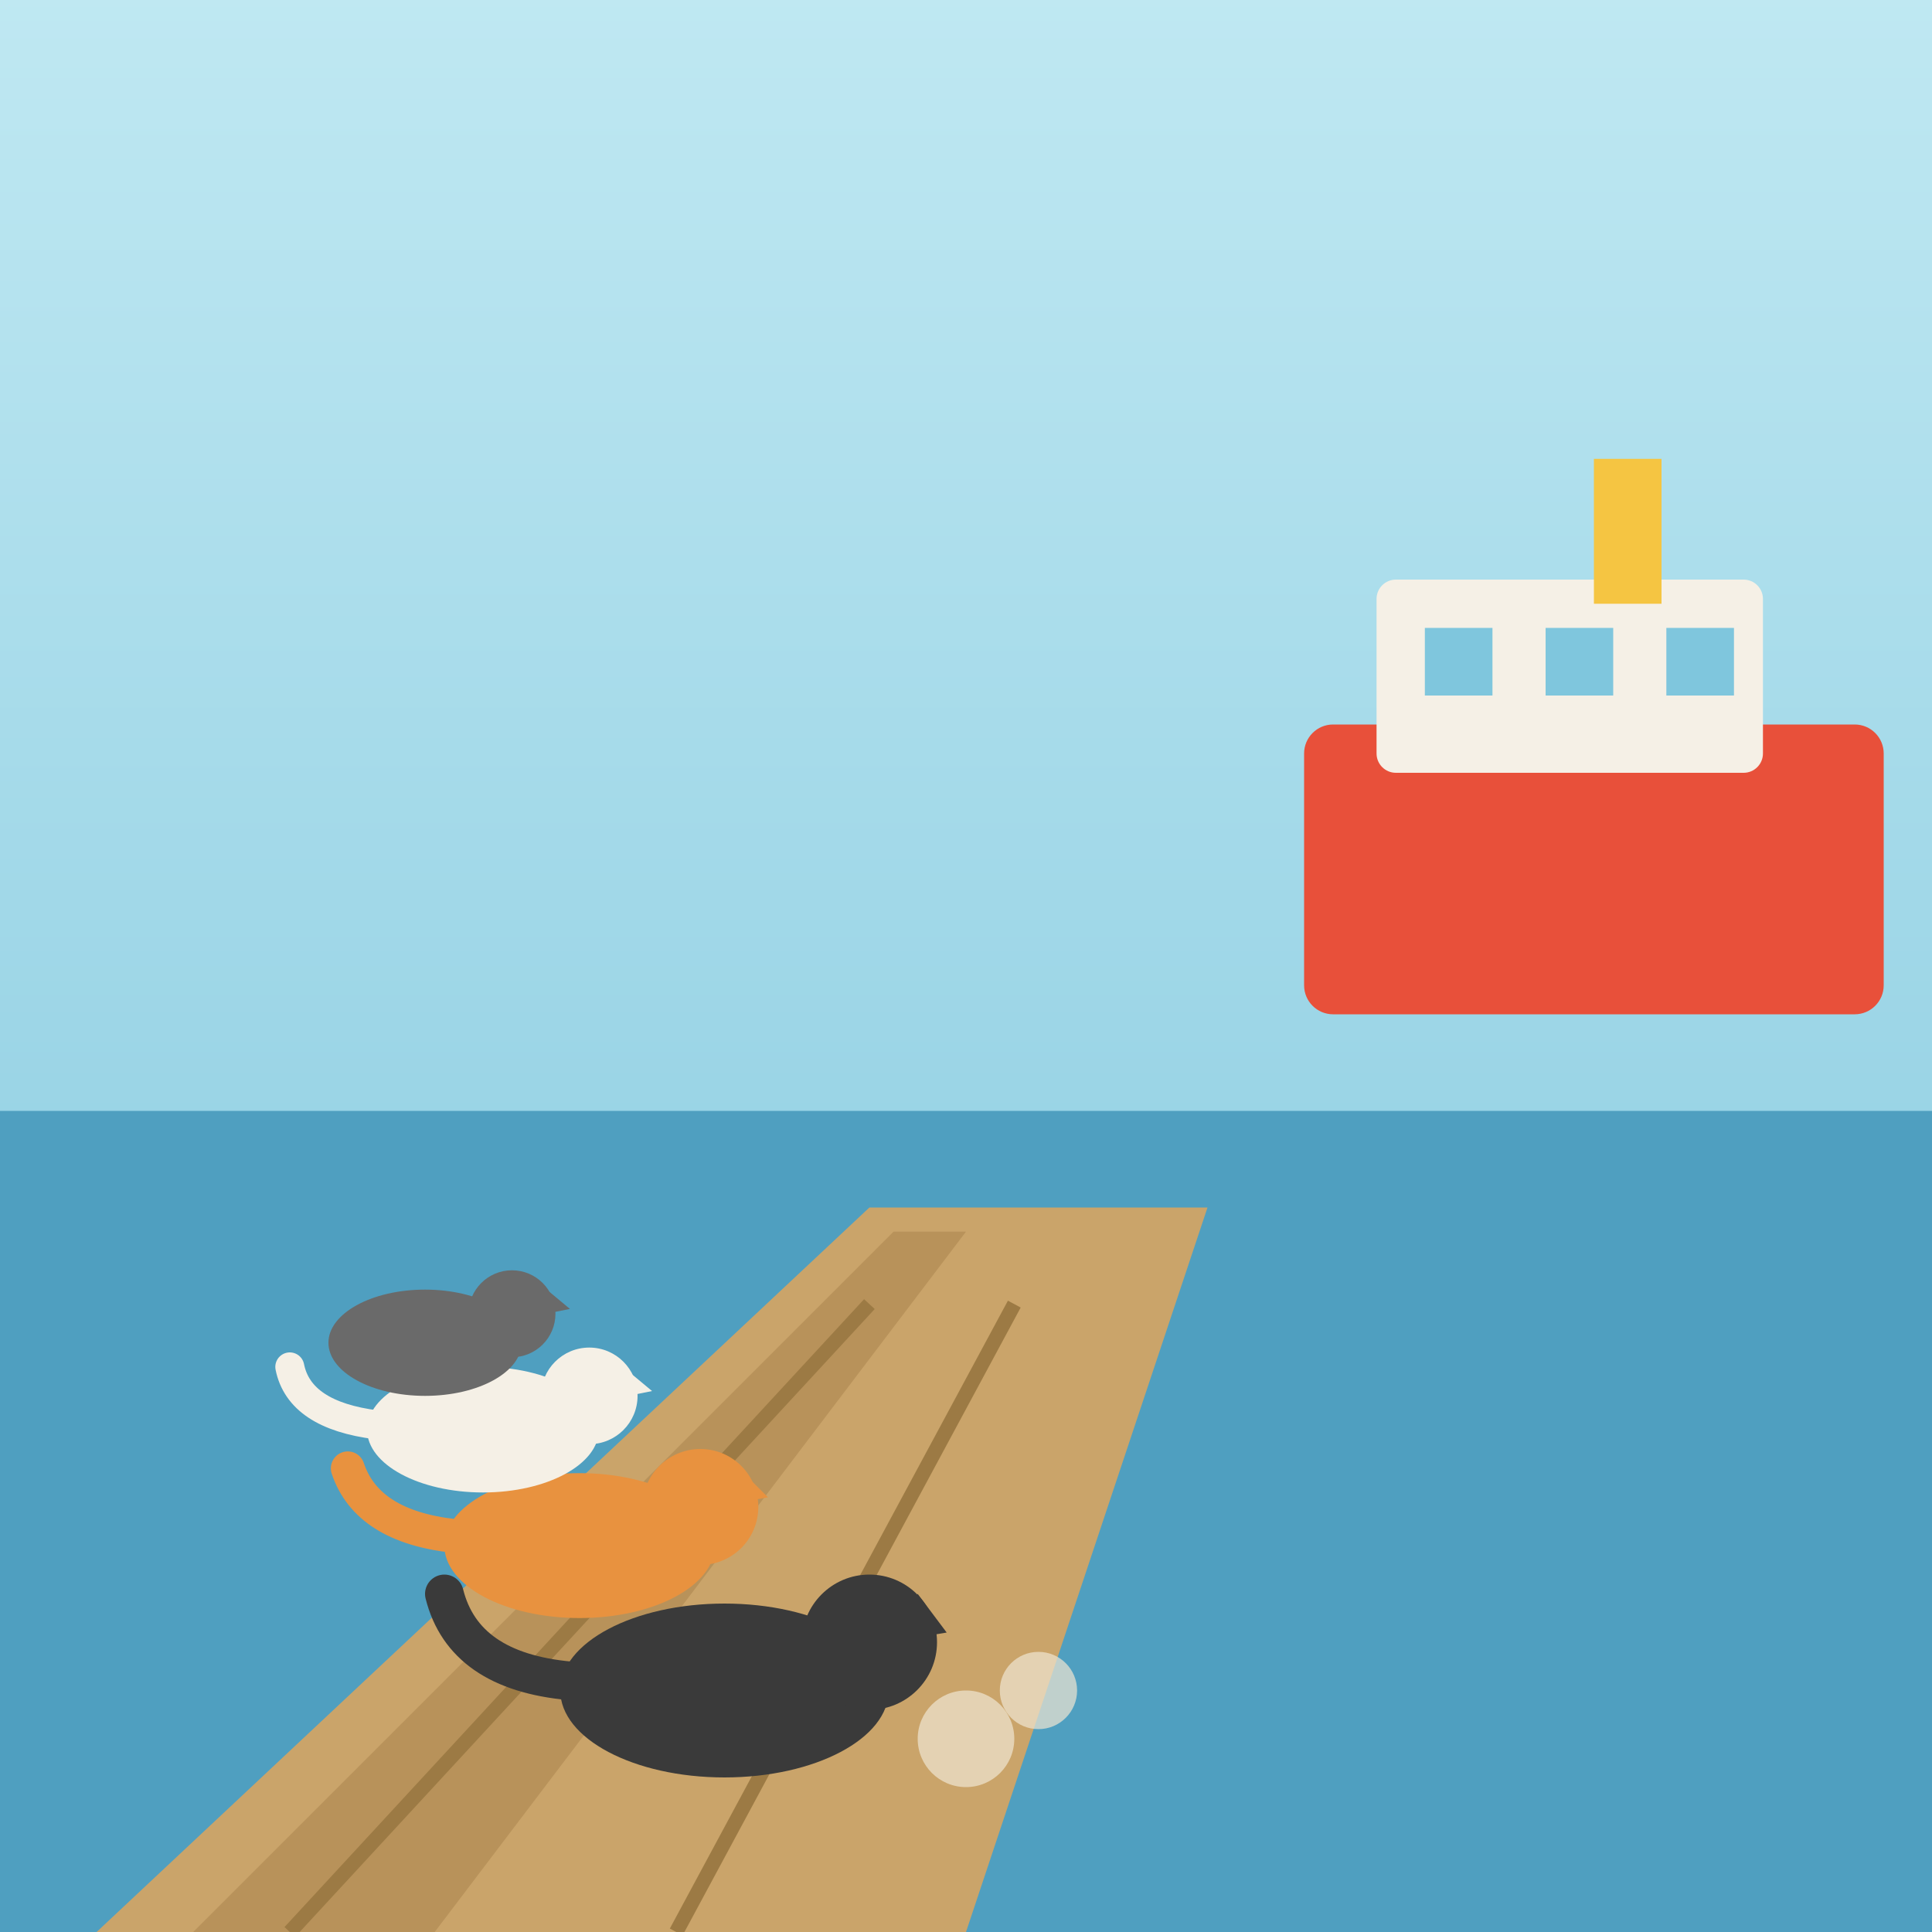
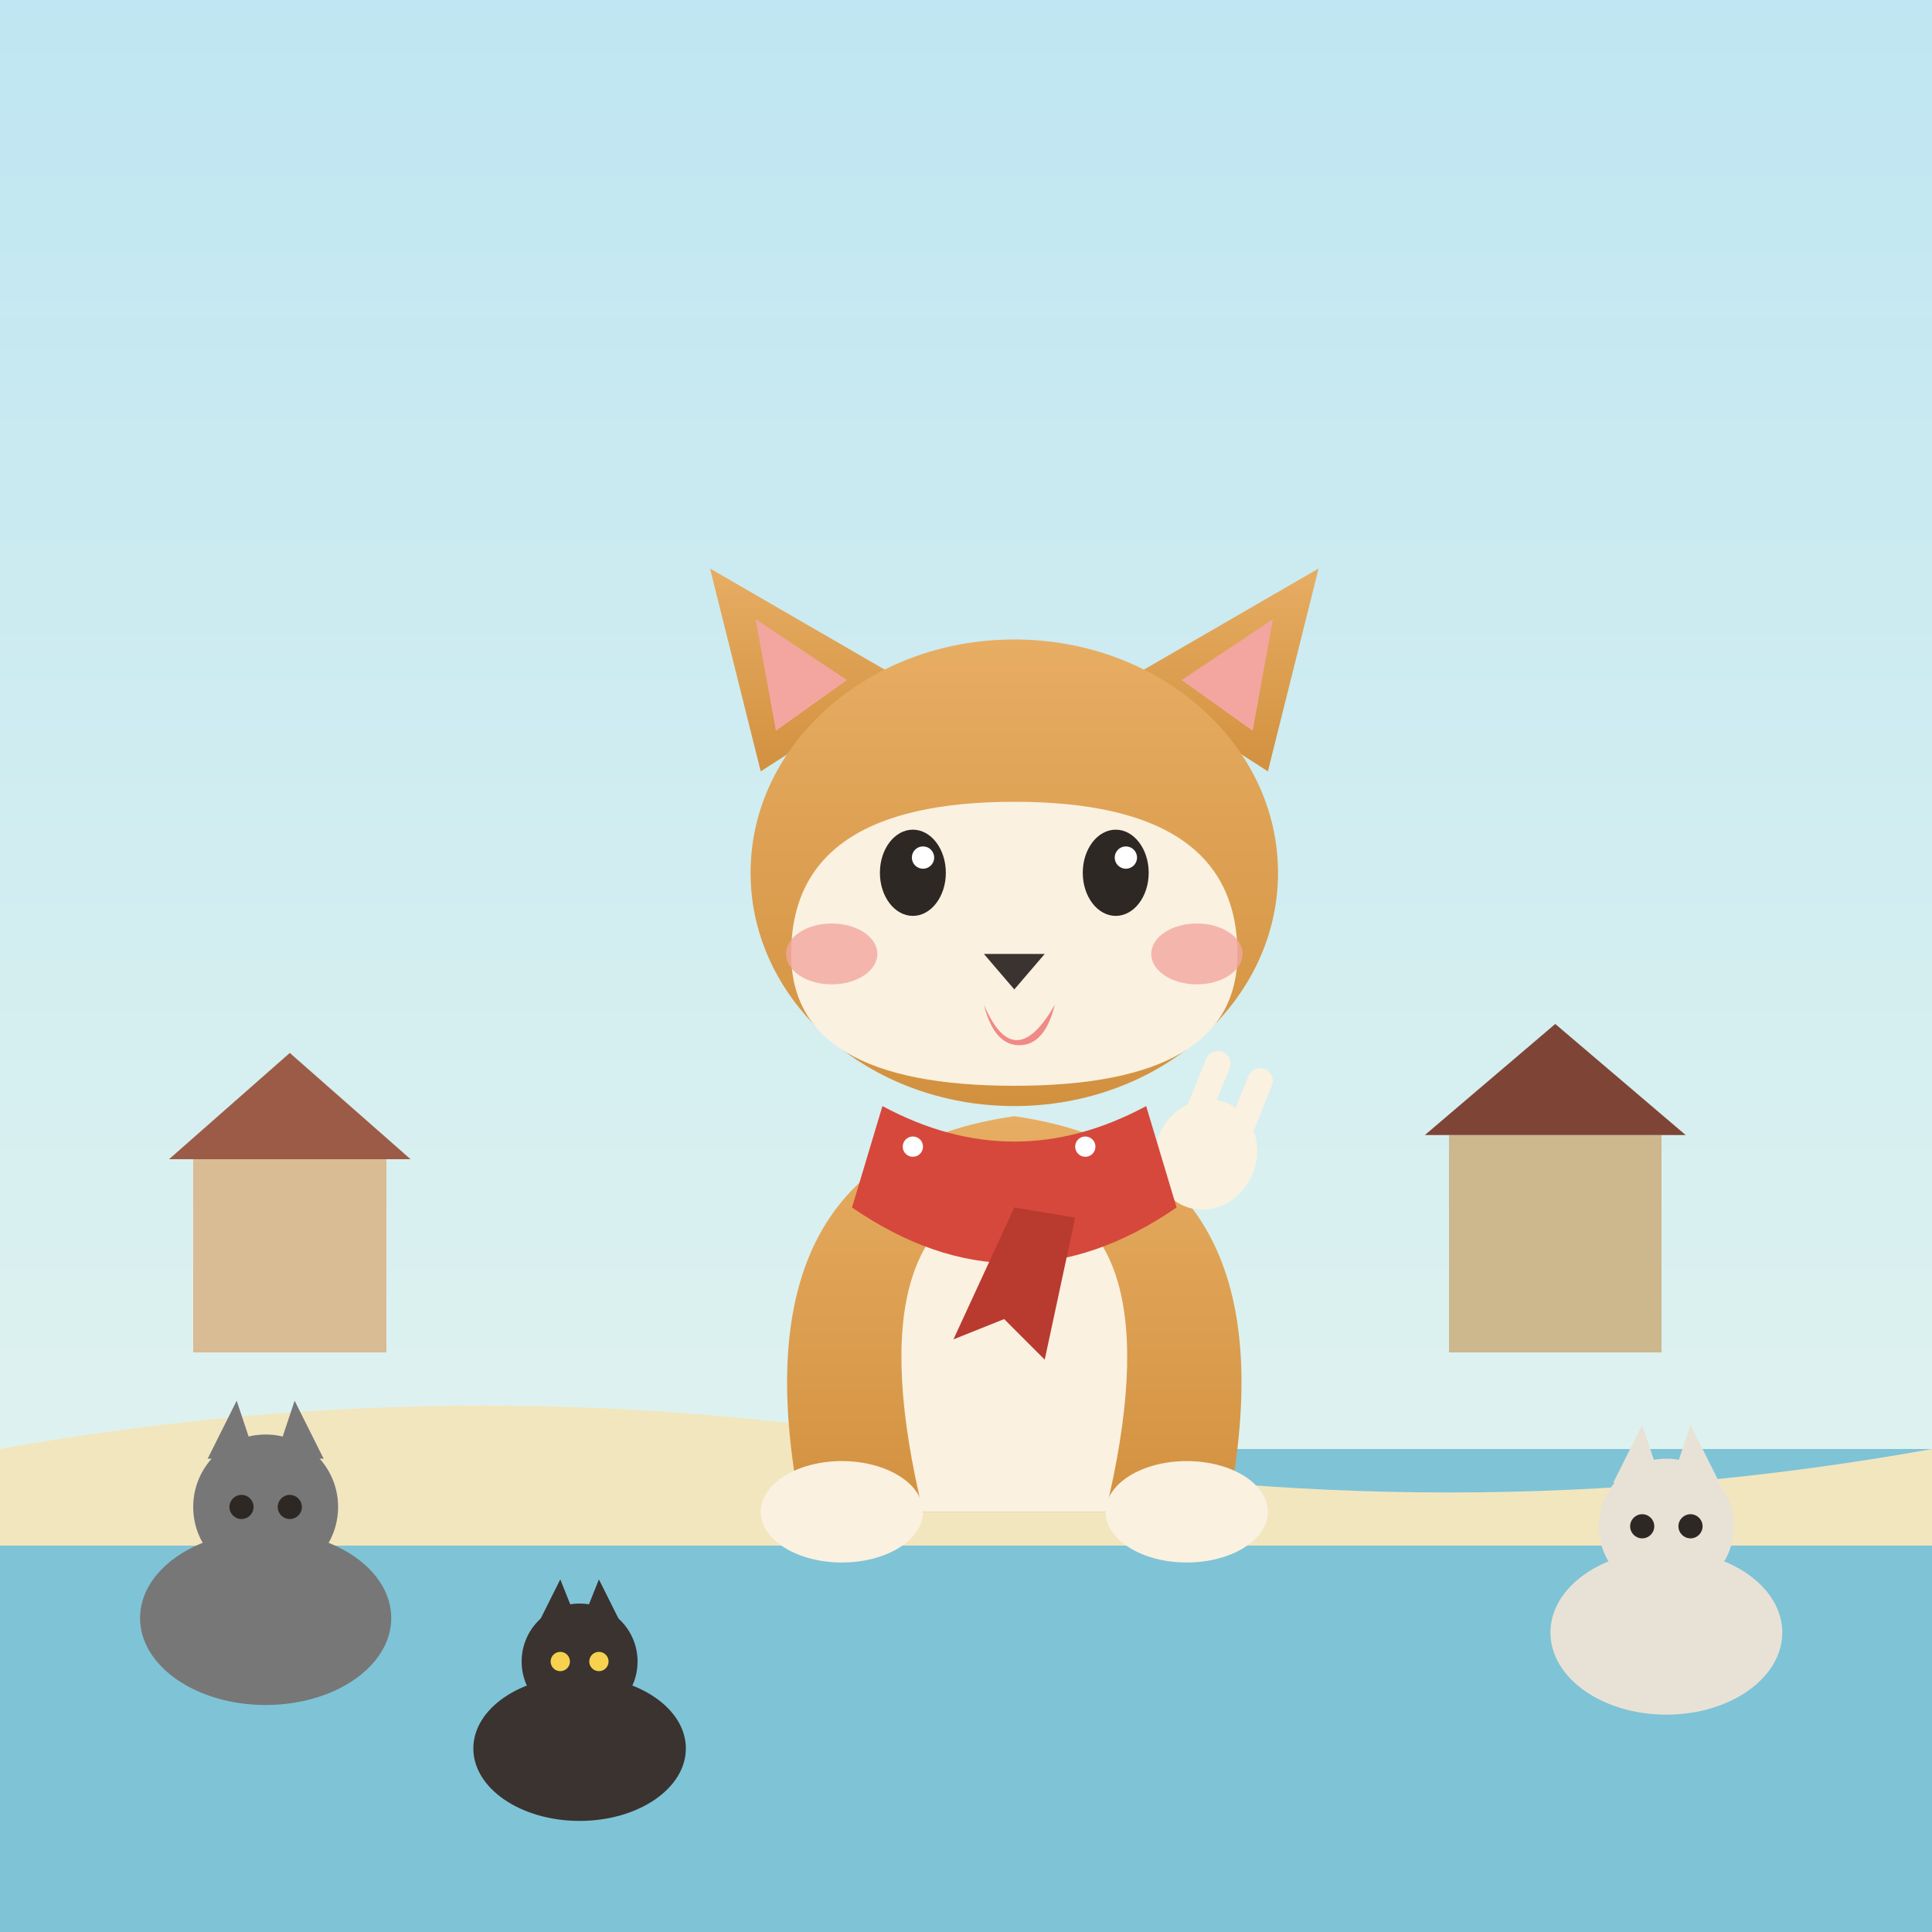
- <svg xmlns="http://www.w3.org/2000/svg" viewBox="0 0 400 400" role="img" aria-label="A funny stampede of cats running down a pier toward an arriving ferry">
+ <svg xmlns="http://www.w3.org/2000/svg" viewBox="0 0 400 400" role="img" aria-label="Mon-chan posing for a selfie surrounded by curious island cats">
  <defs>
-     <linearGradient id="sky2" x1="0" y1="0" x2="0" y2="1">
-       <stop offset="0" stop-color="#bfe8f2" />
-       <stop offset="1" stop-color="#7fc6dd" />
+     <linearGradient id="fur" x1="0" y1="0" x2="0" y2="1">
+       <stop offset="0" stop-color="#e7ad63" />
+       <stop offset="1" stop-color="#d2913f" />
+     </linearGradient>
+     <linearGradient id="sky" x1="0" y1="0" x2="0" y2="1">
+       <stop offset="0" stop-color="#bfe6f2" />
+       <stop offset="1" stop-color="#e8f6ef" />
    </linearGradient>
  </defs>
-   <rect width="400" height="400" fill="url(#sky2)" />
-   <rect y="230" width="400" height="170" fill="#4f9fc0" />
+   <rect width="400" height="400" fill="url(#sky)" />
+   <rect y="300" width="400" height="100" fill="#7fc3d6" />
+   <path d="M0 300 q100 -18 200 0 q100 18 200 0 v20 H0z" fill="#f2e6bf" />
+   <rect x="40" y="240" width="40" height="40" fill="#d9bb94" />
+   <polygon points="35,240 85,240 60,218" fill="#9c5b46" />
+   <rect x="300" y="235" width="44" height="45" fill="#cdb78d" />
+   <polygon points="295,235 349,235 322,212" fill="#7e4536" />
  <g>
-     <rect x="270" y="150" width="120" height="60" rx="6" fill="#e8503a" />
-     <rect x="285" y="120" width="80" height="40" rx="4" fill="#f5f0e6" />
-     <rect x="295" y="130" width="14" height="14" fill="#7fc6dd" />
-     <rect x="320" y="130" width="14" height="14" fill="#7fc6dd" />
-     <rect x="345" y="130" width="14" height="14" fill="#7fc6dd" />
-     <rect x="330" y="95" width="14" height="30" fill="#f5c542" />
+     <ellipse cx="55" cy="335" rx="26" ry="18" fill="#777" />
+     <circle cx="55" cy="312" r="15" fill="#777" />
+     <polygon points="43,302 49,290 53,302" fill="#777" />
+     <polygon points="67,302 61,290 57,302" fill="#777" />
+     <circle cx="50" cy="312" r="2.5" fill="#2e2824" />
+     <circle cx="60" cy="312" r="2.5" fill="#2e2824" />
  </g>
-   <polygon points="20,400 180,250 250,250 200,400" fill="#caa46a" />
-   <polygon points="40,400 185,255 200,255 90,400" fill="#b8925a" />
-   <line x1="180" y1="270" x2="60" y2="400" stroke="#9c7a44" stroke-width="3" />
-   <line x1="210" y1="270" x2="140" y2="400" stroke="#9c7a44" stroke-width="3" />
-   <g fill="#3a3a3a">
-     <ellipse cx="150" cy="350" rx="34" ry="18" />
-     <circle cx="180" cy="340" r="14" />
-     <polygon points="172,330 178,340 166,338" />
-     <polygon points="190,330 184,340 196,338" />
-     <path d="M118 348 q-22 -2 -26 -18" stroke="#3a3a3a" stroke-width="8" fill="none" stroke-linecap="round" />
+   <g>
+     <ellipse cx="345" cy="338" rx="24" ry="17" fill="#e8e2d6" />
+     <circle cx="345" cy="316" r="14" fill="#e8e2d6" />
+     <polygon points="334,307 340,295 344,307" fill="#e8e2d6" />
+     <polygon points="356,307 350,295 346,307" fill="#e8e2d6" />
+     <circle cx="340" cy="316" r="2.5" fill="#2e2824" />
+     <circle cx="350" cy="316" r="2.5" fill="#2e2824" />
  </g>
-   <g fill="#e8923f">
-     <ellipse cx="120" cy="320" rx="28" ry="15" />
-     <circle cx="145" cy="312" r="12" />
-     <polygon points="138,304 143,312 132,310" />
-     <polygon points="153,304 148,312 159,310" />
-     <path d="M94 318 q-18 -2 -22 -14" stroke="#e8923f" stroke-width="7" fill="none" stroke-linecap="round" />
+   <g>
+     <ellipse cx="120" cy="362" rx="22" ry="15" fill="#3a3330" />
+     <circle cx="120" cy="344" r="12" fill="#3a3330" />
+     <polygon points="111,337 116,327 120,337" fill="#3a3330" />
+     <polygon points="129,337 124,327 120,337" fill="#3a3330" />
+     <circle cx="116" cy="344" r="2" fill="#f7d24e" />
+     <circle cx="124" cy="344" r="2" fill="#f7d24e" />
  </g>
-   <g fill="#f5f0e6">
-     <ellipse cx="100" cy="296" rx="24" ry="13" />
-     <circle cx="122" cy="289" r="10" />
-     <polygon points="116,283 120,290 110,288" />
-     <polygon points="129,283 125,290 135,288" />
-     <path d="M78 295 q-16 -2 -18 -12" stroke="#f5f0e6" stroke-width="6" fill="none" stroke-linecap="round" />
+   <g transform="translate(210,250) scale(1.05)">
+     <path d="M-42 60 q-14 -70 42 -78 q56 8 42 78 z" fill="url(#fur)" />
+     <path d="M-18 60 q-14 -58 18 -64 q32 6 18 64 z" fill="#faf1e0" />
+     <ellipse cx="-34" cy="60" rx="16" ry="10" fill="#faf1e0" />
+     <ellipse cx="34" cy="60" rx="16" ry="10" fill="#faf1e0" />
+     <g transform="translate(40,-16) rotate(22)">
+       <ellipse cx="0" cy="6" rx="10" ry="11" fill="#faf1e0" />
+       <rect x="-7" y="-14" width="5" height="16" rx="2.5" fill="#faf1e0" />
+       <rect x="2" y="-14" width="5" height="16" rx="2.5" fill="#faf1e0" />
+     </g>
+     <path d="M-32 0 q32 22 64 0 l-6 -20 q-26 14 -52 0z" fill="#d6483b" />
+     <path d="M0 0 l-12 26 10 -4 8 8 6 -28z" fill="#b93a2f" />
+     <circle cx="-20" cy="-12" r="2" fill="#fff" />
+     <circle cx="14" cy="-12" r="2" fill="#fff" />
+     <path d="M-50 -86 l-10 -40 38 22z" fill="url(#fur)" />
+     <path d="M50 -86 l10 -40 -38 22z" fill="url(#fur)" />
+     <path d="M-47 -94 l-4 -22 18 12z" fill="#f3a6a0" />
+     <path d="M47 -94 l4 -22 -18 12z" fill="#f3a6a0" />
+     <ellipse cx="0" cy="-66" rx="52" ry="46" fill="url(#fur)" />
+     <path d="M0 -80 q-44 0 -44 30 q0 26 44 26 q44 0 44 -26 q0 -30 -44 -30z" fill="#faf1e0" />
+     <ellipse cx="-36" cy="-50" rx="9" ry="6" fill="#f3a6a0" opacity="0.8" />
+     <ellipse cx="36" cy="-50" rx="9" ry="6" fill="#f3a6a0" opacity="0.8" />
+     <ellipse cx="-20" cy="-66" rx="6.5" ry="8.5" fill="#2e2824" />
+     <ellipse cx="20" cy="-66" rx="6.5" ry="8.5" fill="#2e2824" />
+     <circle cx="-18" cy="-69" r="2.2" fill="#fff" />
+     <circle cx="22" cy="-69" r="2.2" fill="#fff" />
+     <path d="M-6 -50 h12 l-6 7z" fill="#3a3330" />
+     <path d="M-6 -40 q6 14 14 0 q-2 8 -7 8 q-5 0 -7 -8z" fill="#f08a86" />
  </g>
-   <g fill="#6a6a6a">
-     <ellipse cx="88" cy="278" rx="20" ry="11" />
-     <circle cx="106" cy="272" r="9" />
-     <polygon points="101,266 105,273 96,271" />
-     <polygon points="112,266 108,273 118,271" />
-   </g>
-   <circle cx="200" cy="360" r="10" fill="#f0e6d2" opacity="0.7" />
-   <circle cx="215" cy="350" r="8" fill="#f0e6d2" opacity="0.7" />
</svg>
